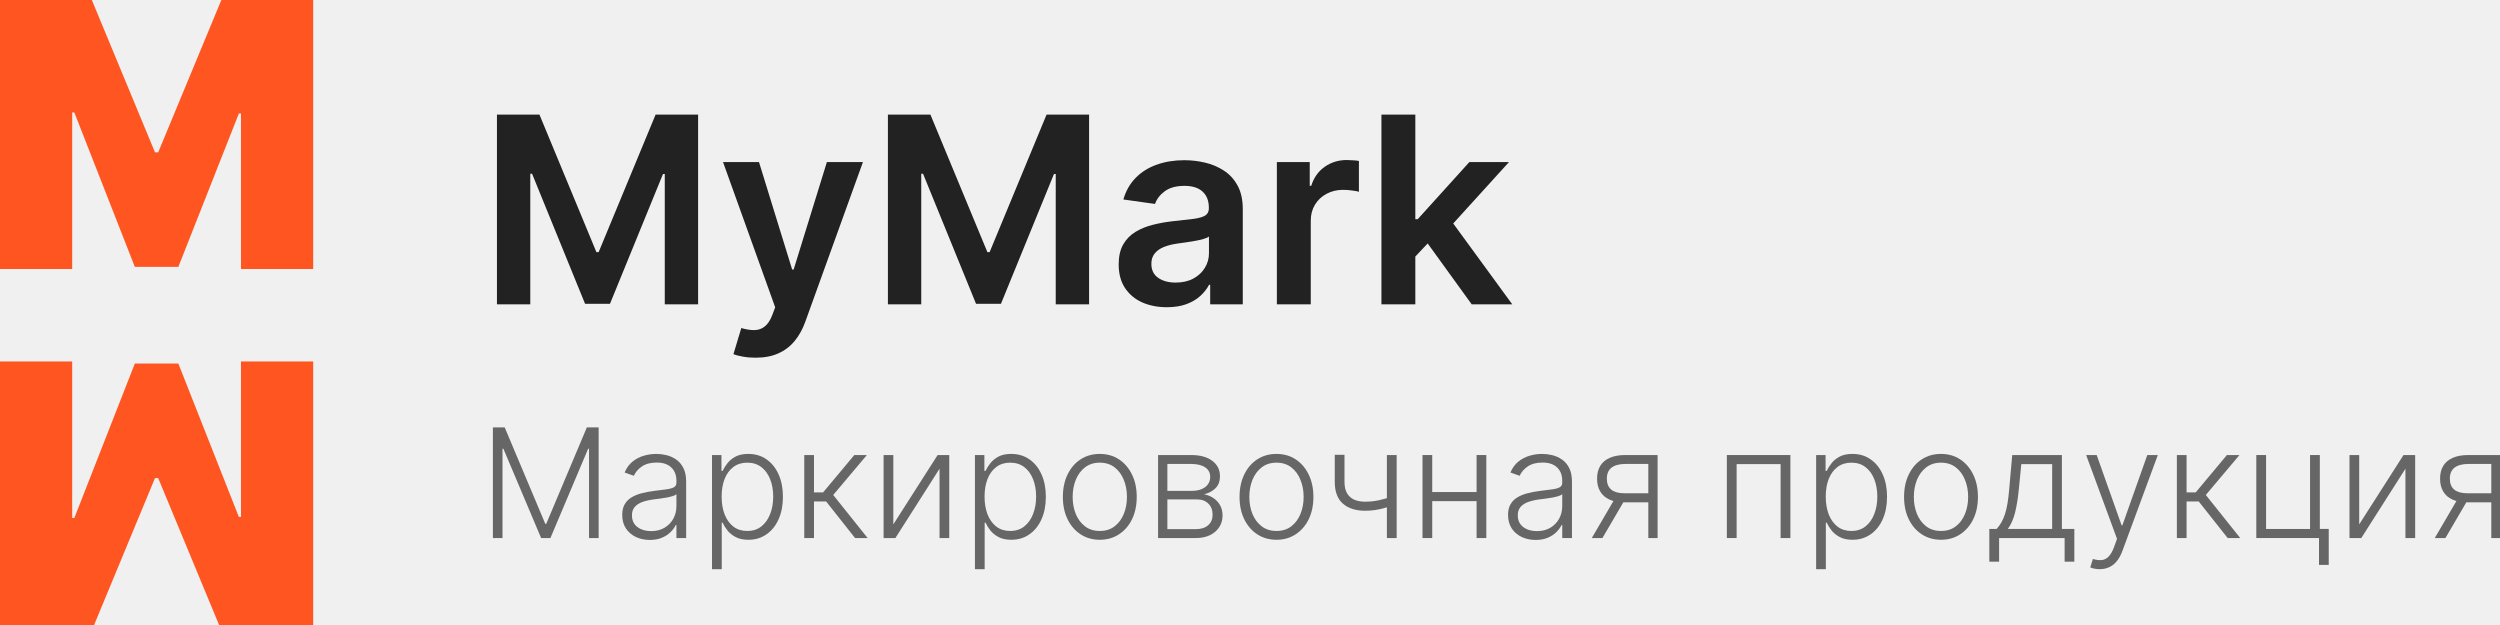
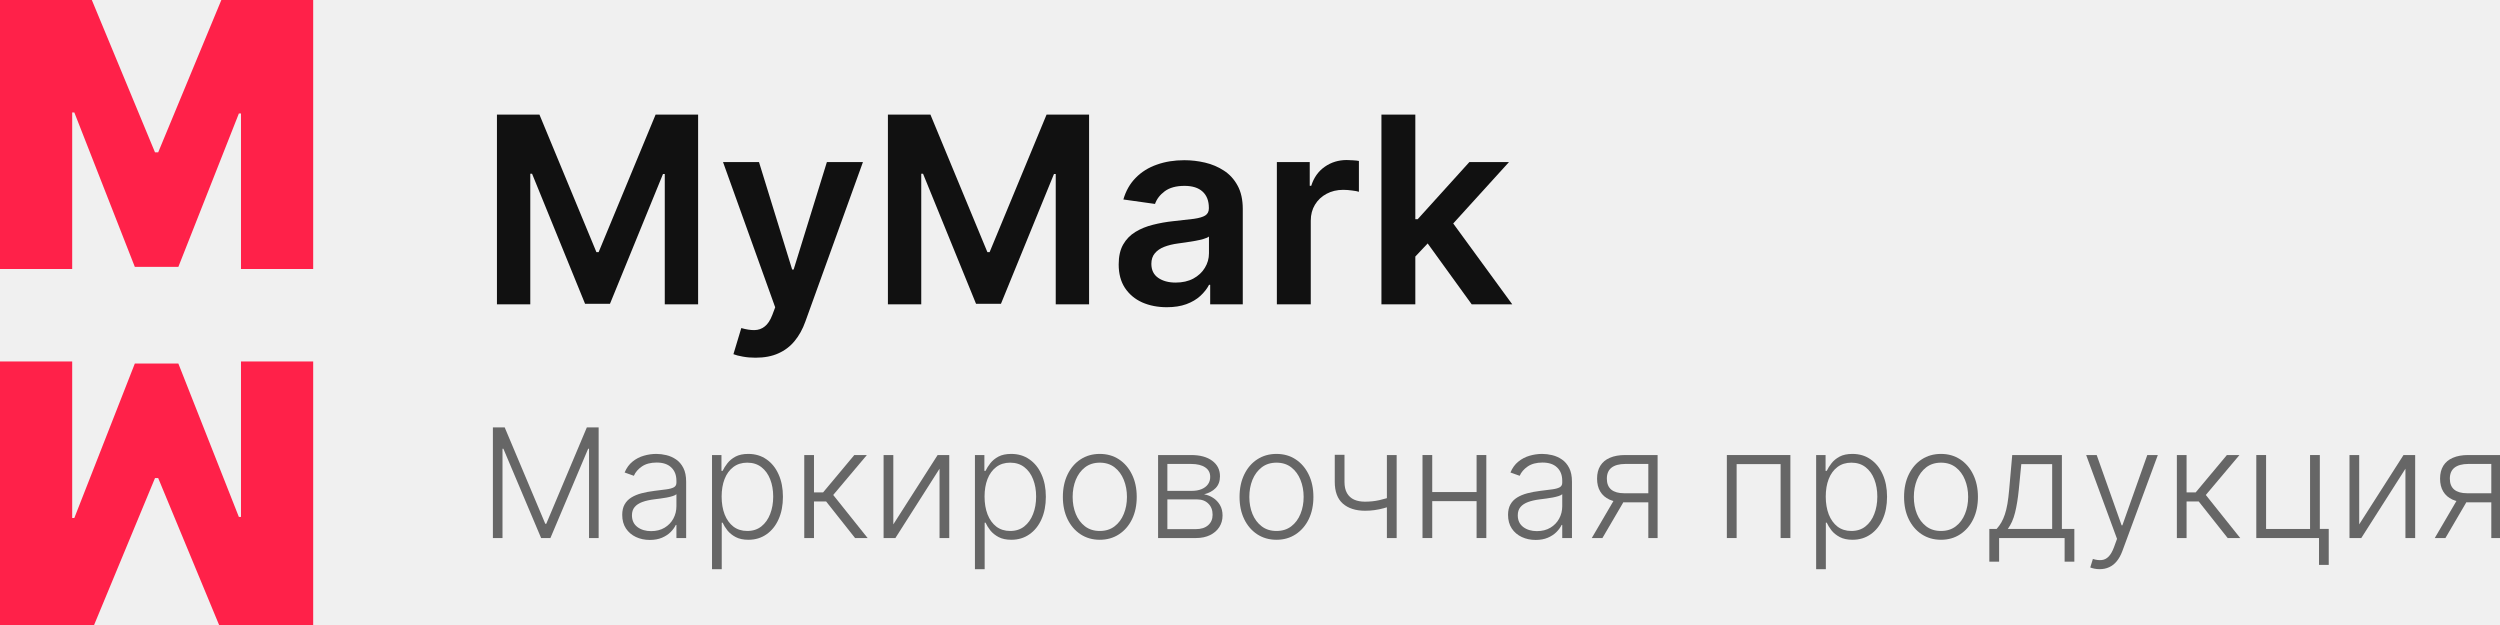
<svg xmlns="http://www.w3.org/2000/svg" width="220" height="55" viewBox="0 0 220 55" fill="none">
-   <g clip-path="url(#clip0_103_6)">
-     <path d="M43.731 10.087H47.472L52.483 22.185H52.681L57.692 10.087H61.434V26.783H58.5V15.312H58.343L53.678 26.734H51.486L46.821 15.288H46.665V26.783H43.731V10.087Z" fill="#222222" />
-     <path d="M66.486 31.478C66.08 31.478 65.703 31.446 65.357 31.38C65.016 31.321 64.744 31.25 64.541 31.168L65.234 28.869C65.668 28.994 66.055 29.054 66.395 29.049C66.736 29.043 67.036 28.938 67.294 28.731C67.558 28.53 67.78 28.193 67.962 27.72L68.217 27.043L63.626 14.261H66.791L69.709 23.717H69.841L72.766 14.261H75.939L70.871 28.299C70.635 28.962 70.321 29.53 69.931 30.003C69.541 30.481 69.063 30.845 68.497 31.095C67.937 31.351 67.266 31.478 66.486 31.478Z" fill="#222222" />
-     <path d="M78.136 10.087H81.878L86.889 22.185H87.087L92.097 10.087H95.839V26.783H92.905V15.312H92.749L88.084 26.734H85.891L81.227 15.288H81.07V26.783H78.136V10.087Z" fill="#222222" />
-     <path d="M102.68 27.035C101.878 27.035 101.155 26.894 100.512 26.611C99.875 26.323 99.37 25.899 98.996 25.34C98.628 24.78 98.444 24.09 98.444 23.269C98.444 22.562 98.576 21.978 98.839 21.516C99.103 21.054 99.463 20.685 99.919 20.408C100.375 20.13 100.889 19.921 101.46 19.78C102.037 19.633 102.633 19.527 103.249 19.462C103.99 19.386 104.592 19.318 105.054 19.258C105.515 19.193 105.85 19.095 106.059 18.965C106.273 18.829 106.38 18.619 106.38 18.337V18.288C106.38 17.674 106.196 17.198 105.828 16.861C105.46 16.524 104.93 16.356 104.238 16.356C103.507 16.356 102.927 16.514 102.499 16.829C102.076 17.144 101.79 17.516 101.641 17.946L98.856 17.554C99.076 16.793 99.438 16.158 99.944 15.647C100.449 15.13 101.067 14.745 101.798 14.489C102.529 14.228 103.336 14.098 104.221 14.098C104.831 14.098 105.438 14.168 106.043 14.31C106.647 14.451 107.199 14.685 107.699 15.011C108.199 15.332 108.6 15.769 108.902 16.323C109.21 16.878 109.364 17.571 109.364 18.402V26.783H106.496V25.062H106.397C106.216 25.41 105.96 25.736 105.63 26.041C105.306 26.34 104.897 26.581 104.402 26.766C103.913 26.946 103.339 27.035 102.68 27.035ZM103.455 24.867C104.054 24.867 104.573 24.75 105.012 24.516C105.452 24.277 105.79 23.962 106.026 23.571C106.268 23.179 106.389 22.753 106.389 22.291V20.815C106.295 20.891 106.136 20.962 105.911 21.027C105.691 21.092 105.444 21.149 105.169 21.198C104.894 21.247 104.622 21.291 104.353 21.329C104.084 21.367 103.85 21.399 103.652 21.427C103.207 21.486 102.809 21.584 102.457 21.72C102.106 21.856 101.828 22.046 101.625 22.291C101.422 22.53 101.32 22.84 101.32 23.22C101.32 23.764 101.521 24.174 101.922 24.451C102.323 24.728 102.834 24.867 103.455 24.867Z" fill="#222222" />
-     <path d="M112.364 26.783V14.261H115.257V16.348H115.389C115.619 15.625 116.015 15.068 116.576 14.677C117.141 14.28 117.787 14.082 118.512 14.082C118.677 14.082 118.861 14.09 119.065 14.106C119.273 14.117 119.446 14.136 119.584 14.163V16.878C119.457 16.834 119.257 16.796 118.982 16.764C118.713 16.726 118.452 16.706 118.199 16.706C117.655 16.706 117.166 16.823 116.732 17.057C116.304 17.285 115.966 17.603 115.718 18.011C115.471 18.418 115.347 18.889 115.347 19.421V26.783H112.364Z" fill="#222222" />
-     <path d="M124.286 22.853L124.277 19.291H124.755L129.305 14.261H132.791L127.195 20.424H126.577L124.286 22.853ZM121.566 26.783V10.087H124.549V26.783H121.566ZM129.511 26.783L125.39 21.084L127.401 19.005L133.08 26.783H129.511Z" fill="#222222" />
+   <g clip-path="url(#clip0_152_1258)">
+     <path d="M43.731 10.087H47.472L52.483 22.185H52.681L57.692 10.087H61.434V26.783H58.5V15.312H58.343L53.678 26.734H51.486L46.821 15.288H46.665V26.783H43.731V10.087Z" fill="#111111" />
+     <path d="M66.486 31.478C66.08 31.478 65.703 31.446 65.357 31.38C65.016 31.321 64.744 31.25 64.541 31.168L65.234 28.869C65.668 28.994 66.055 29.054 66.395 29.049C66.736 29.043 67.036 28.938 67.294 28.731C67.558 28.53 67.78 28.193 67.962 27.72L68.217 27.043L63.626 14.261H66.791L69.709 23.717H69.841L72.766 14.261H75.939L70.871 28.299C70.635 28.962 70.321 29.53 69.931 30.003C69.541 30.481 69.063 30.845 68.497 31.095C67.937 31.351 67.266 31.478 66.486 31.478Z" fill="#111111" />
+     <path d="M78.136 10.087H81.878L86.889 22.185H87.087L92.097 10.087H95.839V26.783H92.905V15.312H92.749L88.084 26.734H85.891L81.227 15.288H81.07V26.783H78.136V10.087Z" fill="#111111" />
+     <path d="M102.68 27.035C101.878 27.035 101.155 26.894 100.512 26.611C99.875 26.323 99.37 25.899 98.996 25.34C98.628 24.78 98.444 24.09 98.444 23.269C98.444 22.562 98.576 21.978 98.839 21.516C99.103 21.054 99.463 20.685 99.919 20.408C100.375 20.13 100.889 19.921 101.46 19.78C102.037 19.633 102.633 19.527 103.249 19.462C103.99 19.386 104.592 19.318 105.054 19.258C105.515 19.193 105.85 19.095 106.059 18.965C106.273 18.829 106.38 18.619 106.38 18.337V18.288C106.38 17.674 106.196 17.198 105.828 16.861C105.46 16.524 104.93 16.356 104.238 16.356C103.507 16.356 102.927 16.514 102.499 16.829C102.076 17.144 101.79 17.516 101.641 17.946L98.856 17.554C99.076 16.793 99.438 16.158 99.944 15.647C100.449 15.13 101.067 14.745 101.798 14.489C102.529 14.228 103.336 14.098 104.221 14.098C104.831 14.098 105.438 14.168 106.043 14.31C106.647 14.451 107.199 14.685 107.699 15.011C108.199 15.332 108.6 15.769 108.902 16.323C109.21 16.878 109.364 17.571 109.364 18.402V26.783H106.496V25.062H106.397C106.216 25.41 105.96 25.736 105.63 26.041C105.306 26.34 104.897 26.581 104.402 26.766C103.913 26.946 103.339 27.035 102.68 27.035ZM103.455 24.867C104.054 24.867 104.573 24.75 105.012 24.516C105.452 24.277 105.79 23.962 106.026 23.571C106.268 23.179 106.389 22.753 106.389 22.291V20.815C106.295 20.891 106.136 20.962 105.911 21.027C105.691 21.092 105.444 21.149 105.169 21.198C104.894 21.247 104.622 21.291 104.353 21.329C104.084 21.367 103.85 21.399 103.652 21.427C103.207 21.486 102.809 21.584 102.457 21.72C102.106 21.856 101.828 22.046 101.625 22.291C101.422 22.53 101.32 22.84 101.32 23.22C101.32 23.764 101.521 24.174 101.922 24.451C102.323 24.728 102.834 24.867 103.455 24.867Z" fill="#111111" />
+     <path d="M112.364 26.783V14.261H115.257V16.348H115.389C115.619 15.625 116.015 15.068 116.576 14.677C117.141 14.28 117.787 14.082 118.512 14.082C118.677 14.082 118.861 14.09 119.065 14.106C119.273 14.117 119.446 14.136 119.584 14.163V16.878C119.457 16.834 119.257 16.796 118.982 16.764C118.713 16.726 118.452 16.706 118.199 16.706C117.655 16.706 117.166 16.823 116.732 17.057C116.304 17.285 115.966 17.603 115.718 18.011C115.471 18.418 115.347 18.889 115.347 19.421V26.783H112.364Z" fill="#111111" />
+     <path d="M124.286 22.853L124.277 19.291H124.755L129.305 14.261H132.791L127.195 20.424H126.577L124.286 22.853ZM121.566 26.783V10.087H124.549V26.783H121.566ZM129.511 26.783L125.39 21.084L127.401 19.005L133.08 26.783H129.511Z" fill="#111111" />
    <path d="M43.374 37.609H44.412L47.984 46.092H48.071L51.643 37.609H52.681V47.348H51.835V39.487H51.758L48.436 47.348H47.619L44.297 39.487H44.22V47.348H43.374V37.609Z" fill="#666666" />
    <path d="M57.184 47.514C56.738 47.514 56.331 47.429 55.963 47.257C55.594 47.083 55.301 46.833 55.083 46.506C54.865 46.176 54.756 45.777 54.756 45.308C54.756 44.946 54.825 44.642 54.963 44.395C55.1 44.147 55.296 43.944 55.549 43.786C55.802 43.627 56.102 43.502 56.448 43.41C56.794 43.318 57.176 43.247 57.592 43.196C58.006 43.146 58.355 43.101 58.641 43.063C58.929 43.025 59.148 42.965 59.299 42.882C59.45 42.8 59.525 42.667 59.525 42.483V42.312C59.525 41.814 59.374 41.422 59.073 41.137C58.775 40.849 58.346 40.704 57.785 40.704C57.253 40.704 56.818 40.82 56.482 41.052C56.148 41.283 55.914 41.556 55.78 41.87L54.967 41.579C55.134 41.18 55.365 40.861 55.66 40.624C55.955 40.383 56.285 40.21 56.65 40.105C57.016 39.998 57.386 39.944 57.761 39.944C58.043 39.944 58.336 39.98 58.641 40.053C58.948 40.126 59.233 40.253 59.496 40.433C59.759 40.611 59.972 40.86 60.136 41.18C60.299 41.497 60.381 41.9 60.381 42.388V47.348H59.525V46.192H59.472C59.37 46.408 59.217 46.617 59.016 46.82C58.814 47.023 58.56 47.189 58.256 47.319C57.951 47.449 57.594 47.514 57.184 47.514ZM57.299 46.739C57.754 46.739 58.148 46.639 58.482 46.44C58.815 46.24 59.072 45.975 59.251 45.645C59.434 45.312 59.525 44.946 59.525 44.547V43.491C59.461 43.551 59.354 43.605 59.203 43.653C59.056 43.7 58.884 43.743 58.689 43.781C58.496 43.816 58.304 43.846 58.112 43.872C57.919 43.897 57.746 43.919 57.592 43.938C57.176 43.989 56.82 44.068 56.525 44.176C56.23 44.284 56.004 44.433 55.847 44.623C55.69 44.81 55.612 45.051 55.612 45.346C55.612 45.79 55.772 46.134 56.092 46.378C56.413 46.619 56.815 46.739 57.299 46.739Z" fill="#666666" />
    <path d="M62.657 50.087V40.043H63.489V41.437H63.59C63.693 41.218 63.834 40.995 64.013 40.766C64.193 40.535 64.43 40.34 64.725 40.181C65.023 40.023 65.398 39.944 65.85 39.944C66.459 39.944 66.991 40.102 67.446 40.419C67.904 40.733 68.26 41.174 68.513 41.741C68.769 42.305 68.898 42.963 68.898 43.715C68.898 44.469 68.769 45.13 68.513 45.698C68.26 46.265 67.904 46.707 67.446 47.024C66.991 47.341 66.462 47.5 65.859 47.5C65.414 47.5 65.04 47.421 64.739 47.262C64.441 47.104 64.199 46.909 64.013 46.677C63.83 46.443 63.689 46.214 63.59 45.992H63.513V50.087H62.657ZM63.504 43.7C63.504 44.29 63.592 44.813 63.768 45.27C63.947 45.723 64.204 46.08 64.537 46.34C64.874 46.596 65.281 46.725 65.758 46.725C66.249 46.725 66.662 46.592 66.999 46.325C67.338 46.056 67.596 45.693 67.773 45.236C67.952 44.78 68.042 44.268 68.042 43.7C68.042 43.139 67.954 42.634 67.778 42.183C67.604 41.733 67.348 41.377 67.008 41.113C66.668 40.847 66.252 40.714 65.758 40.714C65.278 40.714 64.869 40.842 64.532 41.099C64.196 41.353 63.939 41.705 63.763 42.155C63.59 42.602 63.504 43.117 63.504 43.7Z" fill="#666666" />
    <path d="M70.775 47.348V40.043H71.631V43.329H72.434L75.179 40.043H76.285L73.323 43.558L76.352 47.348H75.246L72.698 44.128H71.631V47.348H70.775Z" fill="#666666" />
    <path d="M78.612 46.145L82.511 40.043H83.535V47.348H82.679V41.247L78.794 47.348H77.756V40.043H78.612V46.145Z" fill="#666666" />
    <path d="M85.794 50.087V40.043H86.626V41.437H86.727C86.83 41.218 86.971 40.995 87.15 40.766C87.33 40.535 87.567 40.34 87.862 40.181C88.16 40.023 88.535 39.944 88.987 39.944C89.596 39.944 90.128 40.102 90.583 40.419C91.041 40.733 91.397 41.174 91.65 41.741C91.906 42.305 92.035 42.963 92.035 43.715C92.035 44.469 91.906 45.13 91.65 45.698C91.397 46.265 91.041 46.707 90.583 47.024C90.128 47.341 89.599 47.5 88.996 47.5C88.551 47.5 88.177 47.421 87.876 47.262C87.578 47.104 87.336 46.909 87.15 46.677C86.967 46.443 86.826 46.214 86.727 45.992H86.65V50.087H85.794ZM86.641 43.7C86.641 44.29 86.729 44.813 86.905 45.27C87.084 45.723 87.341 46.08 87.674 46.34C88.011 46.596 88.418 46.725 88.895 46.725C89.386 46.725 89.799 46.592 90.136 46.325C90.475 46.056 90.733 45.693 90.91 45.236C91.089 44.78 91.179 44.268 91.179 43.7C91.179 43.139 91.091 42.634 90.915 42.183C90.741 41.733 90.485 41.377 90.145 41.113C89.805 40.847 89.389 40.714 88.895 40.714C88.415 40.714 88.006 40.842 87.669 41.099C87.333 41.353 87.076 41.705 86.9 42.155C86.727 42.602 86.641 43.117 86.641 43.7Z" fill="#666666" />
    <path d="M96.782 47.5C96.144 47.5 95.58 47.34 95.09 47.02C94.603 46.699 94.221 46.257 93.946 45.693C93.67 45.125 93.532 44.471 93.532 43.729C93.532 42.981 93.67 42.323 93.946 41.755C94.221 41.185 94.603 40.741 95.09 40.424C95.58 40.104 96.144 39.944 96.782 39.944C97.42 39.944 97.983 40.104 98.47 40.424C98.957 40.744 99.338 41.188 99.614 41.755C99.893 42.323 100.032 42.981 100.032 43.729C100.032 44.471 99.894 45.125 99.619 45.693C99.343 46.257 98.96 46.699 98.47 47.02C97.983 47.34 97.42 47.5 96.782 47.5ZM96.782 46.725C97.295 46.725 97.729 46.589 98.085 46.316C98.441 46.043 98.71 45.68 98.893 45.227C99.079 44.773 99.172 44.274 99.172 43.729C99.172 43.184 99.079 42.683 98.893 42.226C98.71 41.77 98.441 41.404 98.085 41.128C97.729 40.852 97.295 40.714 96.782 40.714C96.273 40.714 95.838 40.852 95.479 41.128C95.124 41.404 94.853 41.77 94.667 42.226C94.484 42.683 94.393 43.184 94.393 43.729C94.393 44.274 94.484 44.773 94.667 45.227C94.853 45.68 95.124 46.043 95.479 46.316C95.835 46.589 96.269 46.725 96.782 46.725Z" fill="#666666" />
    <path d="M101.911 47.348V40.043H104.82C105.605 40.043 106.223 40.212 106.675 40.547C107.13 40.884 107.358 41.337 107.358 41.908C107.358 42.342 107.231 42.689 106.978 42.949C106.725 43.209 106.385 43.393 105.959 43.501C106.244 43.548 106.509 43.651 106.752 43.81C106.999 43.968 107.199 44.178 107.353 44.437C107.507 44.697 107.584 45.008 107.584 45.37C107.584 45.75 107.488 46.089 107.296 46.387C107.103 46.685 106.832 46.92 106.483 47.091C106.134 47.262 105.72 47.348 105.243 47.348H101.911ZM102.728 46.563H105.243C105.695 46.563 106.052 46.449 106.315 46.221C106.578 45.989 106.709 45.682 106.709 45.298C106.709 44.889 106.584 44.563 106.334 44.319C106.087 44.071 105.755 43.948 105.339 43.948H102.728V46.563ZM102.728 43.196H104.872C105.206 43.196 105.494 43.146 105.738 43.044C105.981 42.943 106.169 42.8 106.3 42.616C106.435 42.429 106.501 42.21 106.497 41.96C106.497 41.602 106.35 41.324 106.055 41.128C105.76 40.928 105.348 40.828 104.82 40.828H102.728V43.196Z" fill="#666666" />
    <path d="M112.33 47.5C111.693 47.5 111.128 47.34 110.638 47.02C110.151 46.699 109.769 46.257 109.494 45.693C109.218 45.125 109.08 44.471 109.08 43.729C109.08 42.981 109.218 42.323 109.494 41.755C109.769 41.185 110.151 40.741 110.638 40.424C111.128 40.104 111.693 39.944 112.33 39.944C112.968 39.944 113.531 40.104 114.018 40.424C114.505 40.744 114.886 41.188 115.162 41.755C115.441 42.323 115.58 42.981 115.58 43.729C115.58 44.471 115.443 45.125 115.167 45.693C114.891 46.257 114.508 46.699 114.018 47.02C113.531 47.34 112.968 47.5 112.33 47.5ZM112.33 46.725C112.843 46.725 113.278 46.589 113.633 46.316C113.989 46.043 114.258 45.68 114.441 45.227C114.627 44.773 114.72 44.274 114.72 43.729C114.72 43.184 114.627 42.683 114.441 42.226C114.258 41.77 113.989 41.404 113.633 41.128C113.278 40.852 112.843 40.714 112.33 40.714C111.821 40.714 111.386 40.852 111.028 41.128C110.672 41.404 110.401 41.77 110.215 42.226C110.032 42.683 109.941 43.184 109.941 43.729C109.941 44.274 110.032 44.773 110.215 45.227C110.401 45.68 110.672 46.043 111.028 46.316C111.383 46.589 111.818 46.725 112.33 46.725Z" fill="#666666" />
    <path d="M122.906 40.043V47.348H122.046V40.043H122.906ZM122.589 43.653V44.461C122.297 44.566 122.02 44.655 121.757 44.727C121.494 44.797 121.23 44.851 120.964 44.889C120.701 44.927 120.421 44.946 120.122 44.946C119.292 44.943 118.64 44.732 118.166 44.314C117.695 43.895 117.459 43.258 117.459 42.402V40.02H118.315V42.402C118.315 42.808 118.388 43.139 118.536 43.396C118.683 43.653 118.892 43.843 119.161 43.967C119.43 44.087 119.747 44.147 120.113 44.147C120.562 44.147 120.985 44.103 121.382 44.014C121.78 43.925 122.182 43.805 122.589 43.653Z" fill="#666666" />
    <path d="M130.166 43.301V44.1H125.824V43.301H130.166ZM126.036 40.043V47.348H125.18V40.043H126.036ZM130.796 40.043V47.348H129.94V40.043H130.796Z" fill="#666666" />
    <path d="M135.136 47.514C134.69 47.514 134.283 47.429 133.915 47.257C133.546 47.083 133.253 46.833 133.035 46.506C132.817 46.176 132.708 45.777 132.708 45.308C132.708 44.946 132.777 44.642 132.915 44.395C133.052 44.147 133.248 43.944 133.501 43.786C133.754 43.627 134.054 43.502 134.4 43.41C134.746 43.318 135.128 43.247 135.544 43.196C135.958 43.146 136.307 43.101 136.592 43.063C136.881 43.025 137.1 42.965 137.251 42.882C137.402 42.8 137.477 42.667 137.477 42.483V42.312C137.477 41.814 137.326 41.422 137.025 41.137C136.727 40.849 136.298 40.704 135.737 40.704C135.205 40.704 134.77 40.82 134.434 41.052C134.1 41.283 133.866 41.556 133.732 41.87L132.919 41.579C133.086 41.18 133.317 40.861 133.612 40.624C133.907 40.383 134.237 40.21 134.602 40.105C134.967 39.998 135.338 39.944 135.713 39.944C135.995 39.944 136.288 39.98 136.592 40.053C136.9 40.126 137.185 40.253 137.448 40.433C137.711 40.611 137.924 40.86 138.088 41.18C138.251 41.497 138.333 41.9 138.333 42.388V47.348H137.477V46.192H137.424C137.322 46.408 137.169 46.617 136.967 46.82C136.765 47.023 136.512 47.189 136.208 47.319C135.903 47.449 135.546 47.514 135.136 47.514ZM135.251 46.739C135.706 46.739 136.1 46.639 136.434 46.44C136.767 46.24 137.023 45.975 137.203 45.645C137.386 45.312 137.477 44.946 137.477 44.547V43.491C137.413 43.551 137.306 43.605 137.155 43.653C137.007 43.7 136.836 43.743 136.64 43.781C136.448 43.816 136.256 43.846 136.064 43.872C135.871 43.897 135.698 43.919 135.544 43.938C135.128 43.989 134.772 44.068 134.477 44.176C134.182 44.284 133.956 44.433 133.799 44.623C133.642 44.81 133.564 45.051 133.564 45.346C133.564 45.79 133.724 46.134 134.044 46.378C134.365 46.619 134.767 46.739 135.251 46.739Z" fill="#666666" />
    <path d="M145.052 47.348V40.828H143.018C142.489 40.831 142.087 40.941 141.811 41.156C141.539 41.372 141.403 41.694 141.403 42.122C141.403 42.55 141.532 42.871 141.792 43.087C142.052 43.299 142.43 43.406 142.927 43.406H145.292V44.204H142.927C142.417 44.204 141.984 44.124 141.628 43.962C141.276 43.8 141.007 43.564 140.821 43.253C140.635 42.943 140.542 42.565 140.542 42.122C140.542 41.675 140.636 41.297 140.826 40.99C141.018 40.679 141.298 40.444 141.667 40.286C142.039 40.124 142.489 40.043 143.018 40.043H145.869V47.348H145.052ZM140.076 47.348L142.201 43.715H143.138L141.013 47.348H140.076Z" fill="#666666" />
    <path d="M151.963 47.348V40.043H157.554V47.348H156.693V40.842H152.823V47.348H151.963Z" fill="#666666" />
    <path d="M159.82 50.087V40.043H160.651V41.437H160.752C160.855 41.218 160.996 40.995 161.175 40.766C161.355 40.535 161.592 40.34 161.887 40.181C162.185 40.023 162.56 39.944 163.012 39.944C163.621 39.944 164.153 40.102 164.608 40.419C165.066 40.733 165.422 41.174 165.675 41.741C165.932 42.305 166.06 42.963 166.06 43.715C166.06 44.469 165.932 45.13 165.675 45.698C165.422 46.265 165.066 46.707 164.608 47.024C164.153 47.341 163.624 47.5 163.021 47.5C162.576 47.5 162.203 47.421 161.901 47.262C161.603 47.104 161.361 46.909 161.175 46.677C160.993 46.443 160.852 46.214 160.752 45.992H160.675V50.087H159.82ZM160.666 43.7C160.666 44.29 160.754 44.813 160.93 45.27C161.11 45.723 161.366 46.08 161.699 46.34C162.036 46.596 162.443 46.725 162.921 46.725C163.411 46.725 163.824 46.592 164.161 46.325C164.501 46.056 164.759 45.693 164.935 45.236C165.114 44.78 165.204 44.268 165.204 43.7C165.204 43.139 165.116 42.634 164.94 42.183C164.767 41.733 164.51 41.377 164.171 41.113C163.831 40.847 163.414 40.714 162.921 40.714C162.44 40.714 162.031 40.842 161.695 41.099C161.358 41.353 161.102 41.705 160.925 42.155C160.752 42.602 160.666 43.117 160.666 43.7Z" fill="#666666" />
    <path d="M170.808 47.5C170.17 47.5 169.606 47.34 169.115 47.02C168.628 46.699 168.247 46.257 167.971 45.693C167.695 45.125 167.558 44.471 167.558 43.729C167.558 42.981 167.695 42.323 167.971 41.755C168.247 41.185 168.628 40.741 169.115 40.424C169.606 40.104 170.17 39.944 170.808 39.944C171.445 39.944 172.008 40.104 172.495 40.424C172.982 40.744 173.364 41.188 173.639 41.755C173.918 42.323 174.058 42.981 174.058 43.729C174.058 44.471 173.92 45.125 173.644 45.693C173.368 46.257 172.985 46.699 172.495 47.02C172.008 47.34 171.445 47.5 170.808 47.5ZM170.808 46.725C171.32 46.725 171.755 46.589 172.11 46.316C172.466 46.043 172.735 45.68 172.918 45.227C173.104 44.773 173.197 44.274 173.197 43.729C173.197 43.184 173.104 42.683 172.918 42.226C172.735 41.77 172.466 41.404 172.11 41.128C171.755 40.852 171.32 40.714 170.808 40.714C170.298 40.714 169.864 40.852 169.505 41.128C169.149 41.404 168.878 41.77 168.692 42.226C168.509 42.683 168.418 43.184 168.418 43.729C168.418 44.274 168.509 44.773 168.692 45.227C168.878 45.68 169.149 46.043 169.505 46.316C169.86 46.589 170.295 46.725 170.808 46.725Z" fill="#666666" />
    <path d="M175.061 49.426V46.549H175.701C175.861 46.371 176 46.179 176.119 45.974C176.237 45.767 176.34 45.533 176.427 45.27C176.516 45.003 176.592 44.694 176.653 44.342C176.713 43.987 176.765 43.574 176.806 43.101L177.076 40.043H181.446V46.549H182.542V49.426H181.686V47.348H175.922V49.426H175.061ZM176.686 46.549H180.59V40.842H177.874L177.653 43.101C177.576 43.868 177.467 44.537 177.326 45.108C177.185 45.679 176.971 46.159 176.686 46.549Z" fill="#666666" />
    <path d="M184.769 50.087C184.599 50.087 184.441 50.071 184.293 50.039C184.146 50.008 184.029 49.973 183.942 49.935L184.173 49.188C184.465 49.277 184.724 49.309 184.952 49.283C185.179 49.261 185.381 49.16 185.558 48.979C185.734 48.801 185.891 48.529 186.029 48.161L186.298 47.419L183.582 40.043H184.509L186.702 46.23H186.769L188.961 40.043H189.889L186.764 48.503C186.633 48.855 186.471 49.148 186.279 49.383C186.086 49.621 185.864 49.797 185.61 49.911C185.36 50.028 185.08 50.087 184.769 50.087Z" fill="#666666" />
    <path d="M191.564 47.348V40.043H192.419V43.329H193.222L195.967 40.043H197.073L194.112 43.558L197.14 47.348H196.035L193.487 44.128H192.419V47.348H191.564Z" fill="#666666" />
    <path d="M204.145 40.043V46.544H204.929V49.711H204.073V47.348H198.554V40.043H199.415V46.549H203.285V40.043H204.145Z" fill="#666666" />
    <path d="M207.61 46.145L211.509 40.043H212.534V47.348H211.678V41.247L207.793 47.348H206.755V40.043H207.61V46.145Z" fill="#666666" />
    <path d="M219.235 47.348V40.828H217.202C216.673 40.831 216.271 40.941 215.995 41.156C215.723 41.372 215.586 41.694 215.586 42.122C215.586 42.55 215.716 42.871 215.976 43.087C216.235 43.299 216.614 43.406 217.11 43.406H219.476V44.204H217.11C216.601 44.204 216.168 44.124 215.812 43.962C215.46 43.8 215.191 43.564 215.005 43.253C214.819 42.943 214.726 42.565 214.726 42.122C214.726 41.675 214.82 41.297 215.009 40.99C215.202 40.679 215.482 40.444 215.851 40.286C216.223 40.124 216.673 40.043 217.202 40.043H220.053V47.348H219.235ZM214.259 47.348L216.384 43.715H217.322L215.197 47.348H214.259Z" fill="#666666" />
-     <path d="M0 0H8.081L13.64 13.407H13.92L19.479 0H27.56V23.671H21.207V9.986H21.021L15.695 23.486H11.865L6.54 9.894H6.353V23.671H0V0Z" fill="#FF5621" />
-     <path d="M0 55.478H8.081L13.64 42.071H13.92L19.479 55.478H27.56V31.808H21.207V45.492H21.021L15.695 31.992H11.865L6.54 45.585H6.353V31.808H0V55.478Z" fill="#FF5621" />
+     <path d="M0 0H8.081L13.64 13.407H13.92L19.479 0H27.56V23.671H21.207V9.986H21.021L15.695 23.486H11.865L6.54 9.894H6.353V23.671H0V0Z" fill="#FF2149" />
+     <path d="M0 55.478H8.081L13.64 42.071H13.92L19.479 55.478H27.56V31.808H21.207V45.492H21.021L15.695 31.992H11.865L6.54 45.585H6.353V31.808H0V55.478Z" fill="#FF2149" />
  </g>
  <defs>
-     <clipPath id="clip0_103_6">
+     <clipPath id="clip0_152_1258">
      <rect width="220" height="55" fill="white" />
    </clipPath>
  </defs>
</svg>
